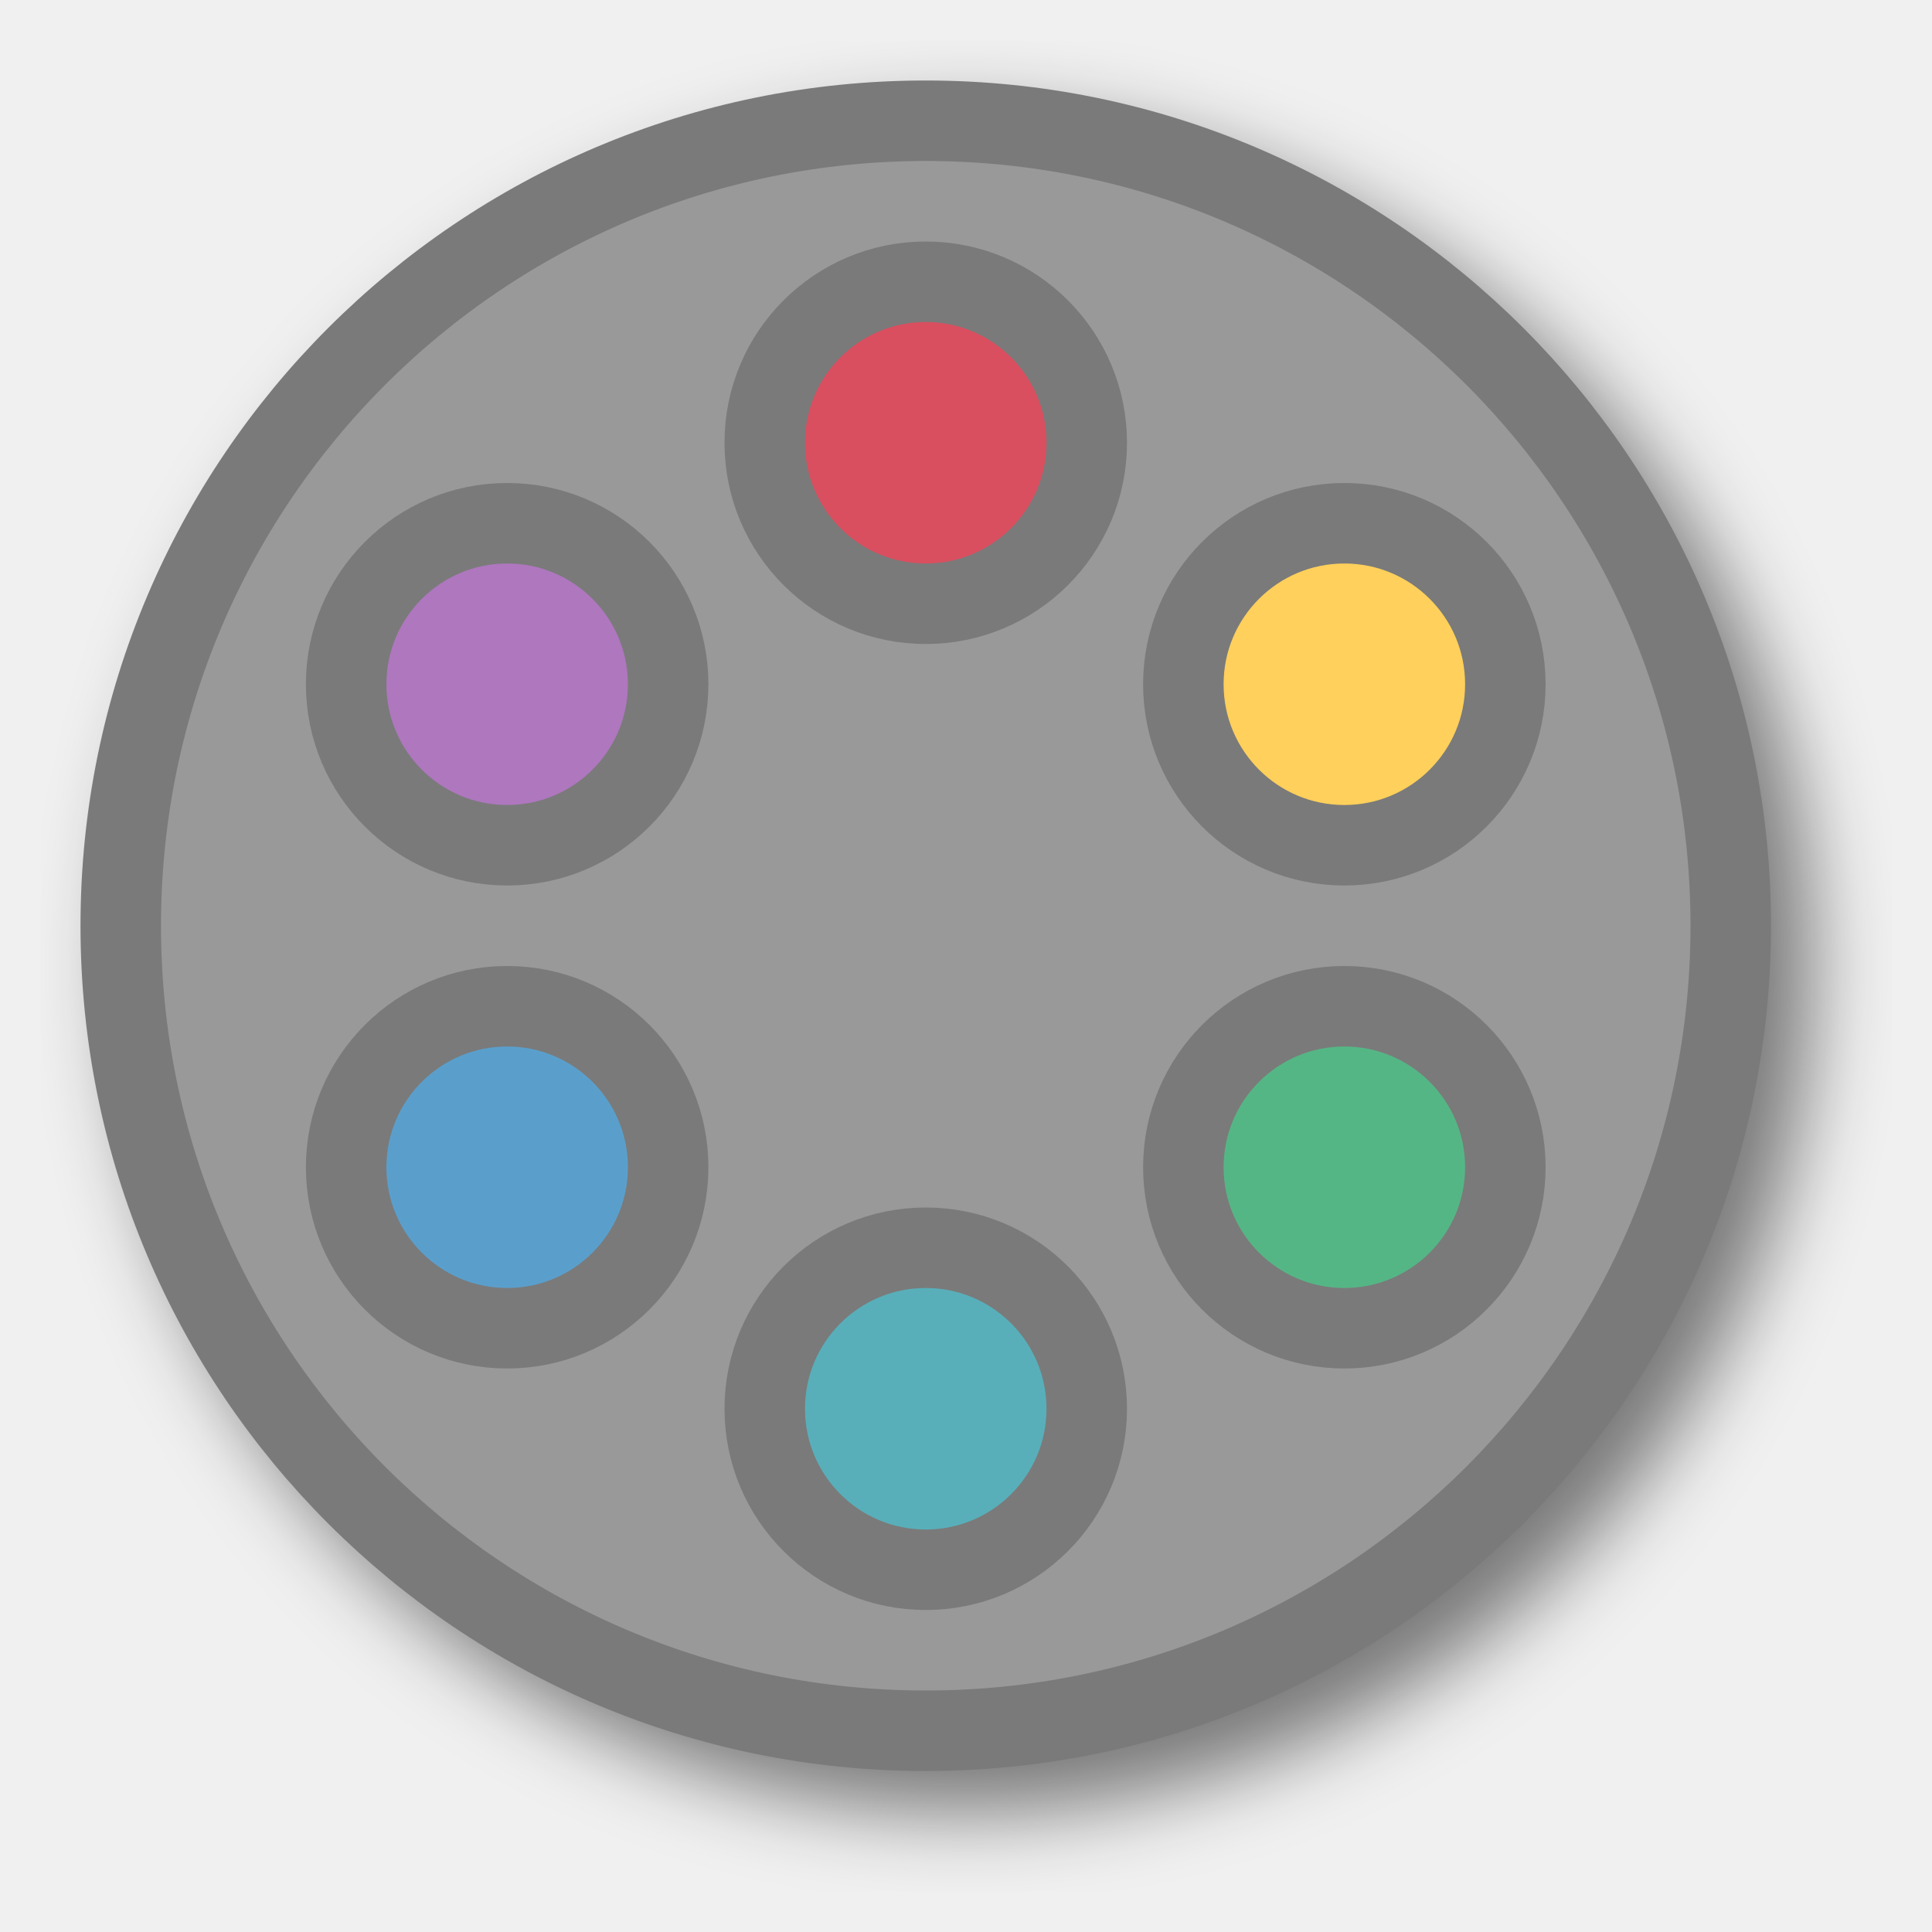
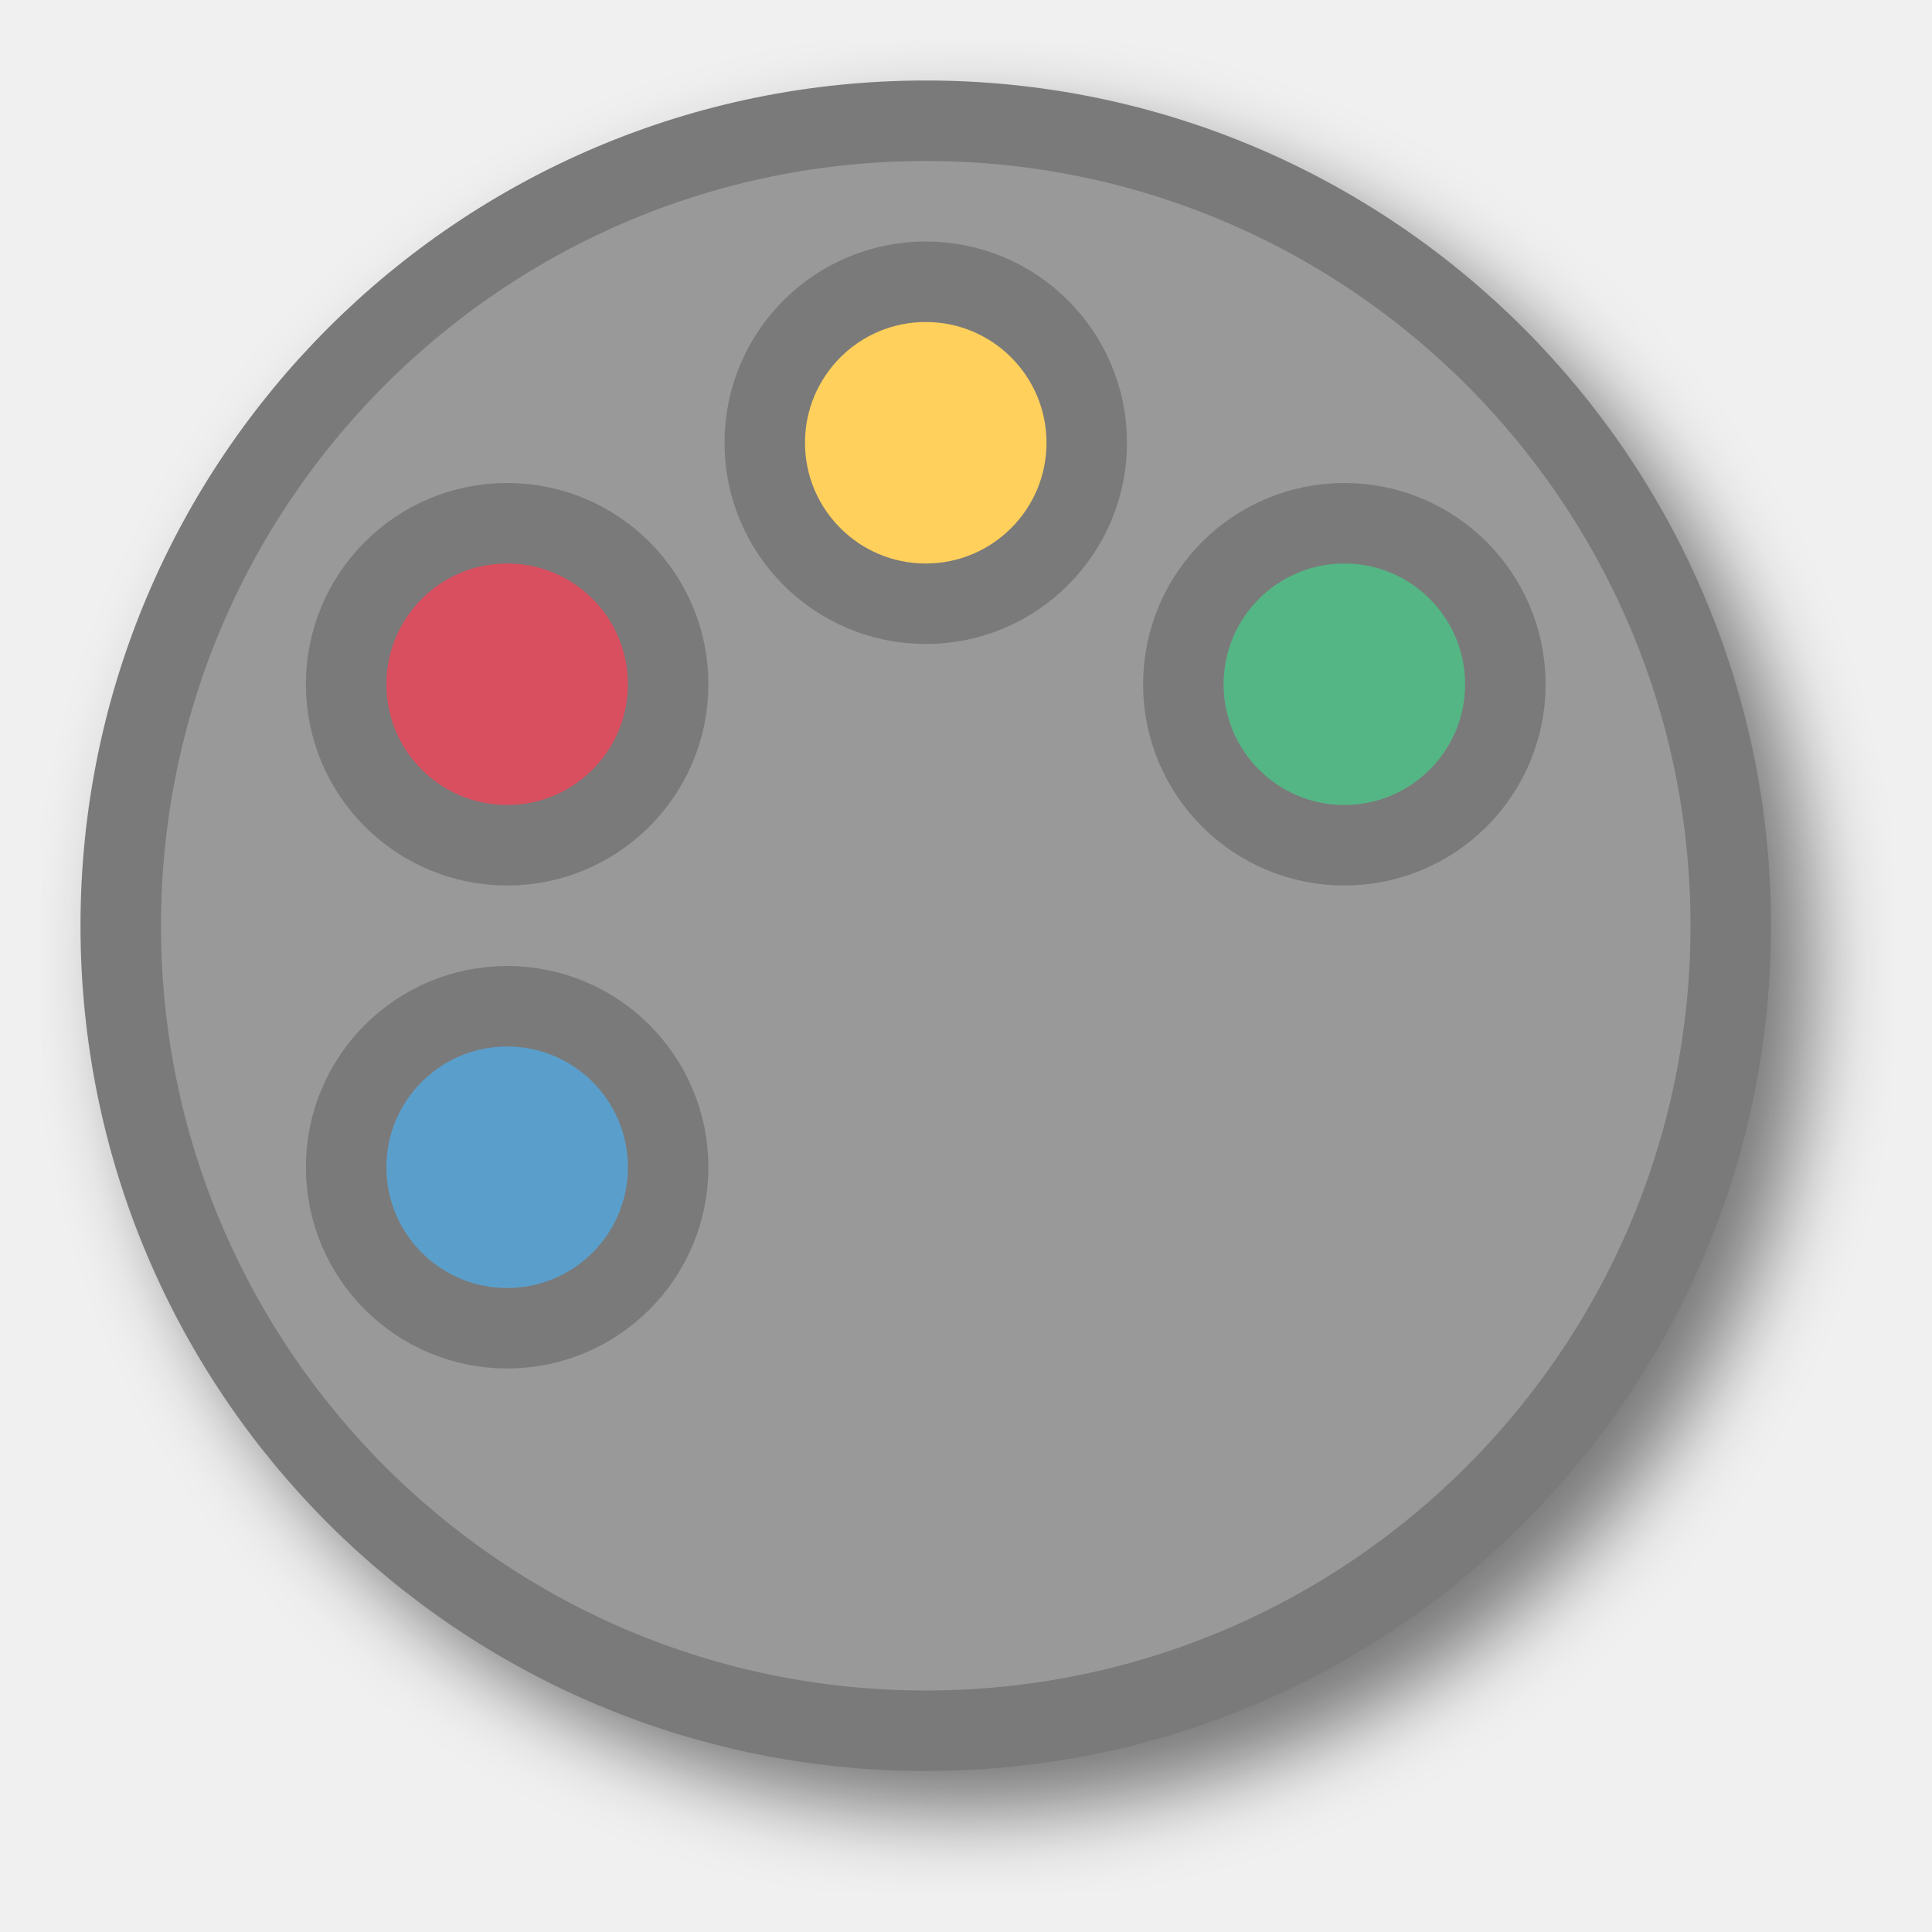
- <svg xmlns="http://www.w3.org/2000/svg" xmlns:xlink="http://www.w3.org/1999/xlink" version="1.1" xml:space="preserve" id="icon" width="48px" height="48px" viewBox="-23 -23 48 48" fill="#999999" stroke="#7A7A7A" stroke-width="2" stroke-linecap="round" stroke-linejoin="round">
+ <svg xmlns="http://www.w3.org/2000/svg" xmlns:xlink="http://www.w3.org/1999/xlink" version="1.1" xml:space="preserve" width="48px" height="48px" viewBox="-23 -23 48 48" preserveAspectRatio="xMidYMid" stroke-linejoin="round" stroke-linecap="round" id="icon">
  <defs>
    <filter id="shadow" color-interpolation-filters="sRGB">
      <feFlood result="black" flood-color="hsl(0, 0%, 0%)" flood-opacity="0.5" />
      <feComposite result="cut-out" in="black" in2="SourceGraphic" operator="in" />
      <feGaussianBlur result="blur" in="cut-out" stdDeviation="1" />
      <feOffset result="offset" dx="1" dy="1" />
      <feComposite result="final" in="SourceGraphic" in2="offset" operator="over" />
    </filter>
-     <symbol id="bg-circle" overflow="visible">
+     <symbol id="bg-palette" overflow="visible">
      <circle cx="0" cy="0" r="20" />
    </symbol>
-     <symbol id="magnifier" overflow="visible" transform="rotate(-45)">
-       <path d="M 0 0         m                                    0.00 -16.00         c    4.42   0.00     8.00   3.58     8.00   8.00         c    0.00   3.36    -2.00   6.22    -5.00   7.42         v                                          13.58         c    0.00   1.65    -1.35   3.00    -3.00   3.00         c   -1.65   0.00    -3.00  -1.35    -3.00  -3.00         v                                         -13.58         c   -3.00  -1.20    -5.00  -4.06    -5.00  -7.42         c    0.00  -4.42     3.58  -8.00     8.00  -8.00         z         m                                    0.00   6.00         c   -1.10   0.00    -2.00   0.90    -2.00   2.00         c    0.00   1.10     0.90   2.00     2.00   2.00         c    1.10   0.00     2.00  -0.90     2.00  -2.00         c    0.00  -1.10    -0.90  -2.00    -2.00  -2.00         z" />
-     </symbol>
  </defs>
-   <g id="background" filter="url(#shadow)">
-     <use cx="0" cy="0" xlink:href="#bg-circle" />
-   </g>
-   <g id="foreground" fill="#FFFFFF">
-     <circle fill="#D94F5F" cx="0" cy="-12" r="4" />
-     <circle fill="#FFD05B" cx="10.4" cy="-6" r="4" />
-     <circle fill="#55B685" cx="10.4" cy="6" r="4" />
-     <circle fill="#58AFBA" cx="0" cy="12" r="4" />
-     <circle fill="#5A9FCC" cx="-10.4" cy="6" r="4" />
-     <circle fill="#AE77BE" cx="-10.4" cy="-6" r="4" />
-   </g>
+   <use id="background" fill="#999999" stroke="#7A7A7A" stroke-width="2" xlink:href="#bg-palette" x="0" y="0" filter="url(#shadow)" />
+   <circle id="foreground-dot-blue" fill="#5A9FCC" stroke="#7A7A7A" stroke-width="2" cx="-10.4" cy="6" r="4" />
+   <circle id="foreground-dot-red" fill="#D94F5F" stroke="#7A7A7A" stroke-width="2" cx="-10.4" cy="-6" r="4" />
+   <circle id="foreground-dot-yellow" fill="#FFD05B" stroke="#7A7A7A" stroke-width="2" cx="0" cy="-12" r="4" />
+   <circle id="foreground-dot-green" fill="#55B685" stroke="#7A7A7A" stroke-width="2" cx="10.4" cy="-6" r="4" />
</svg>
